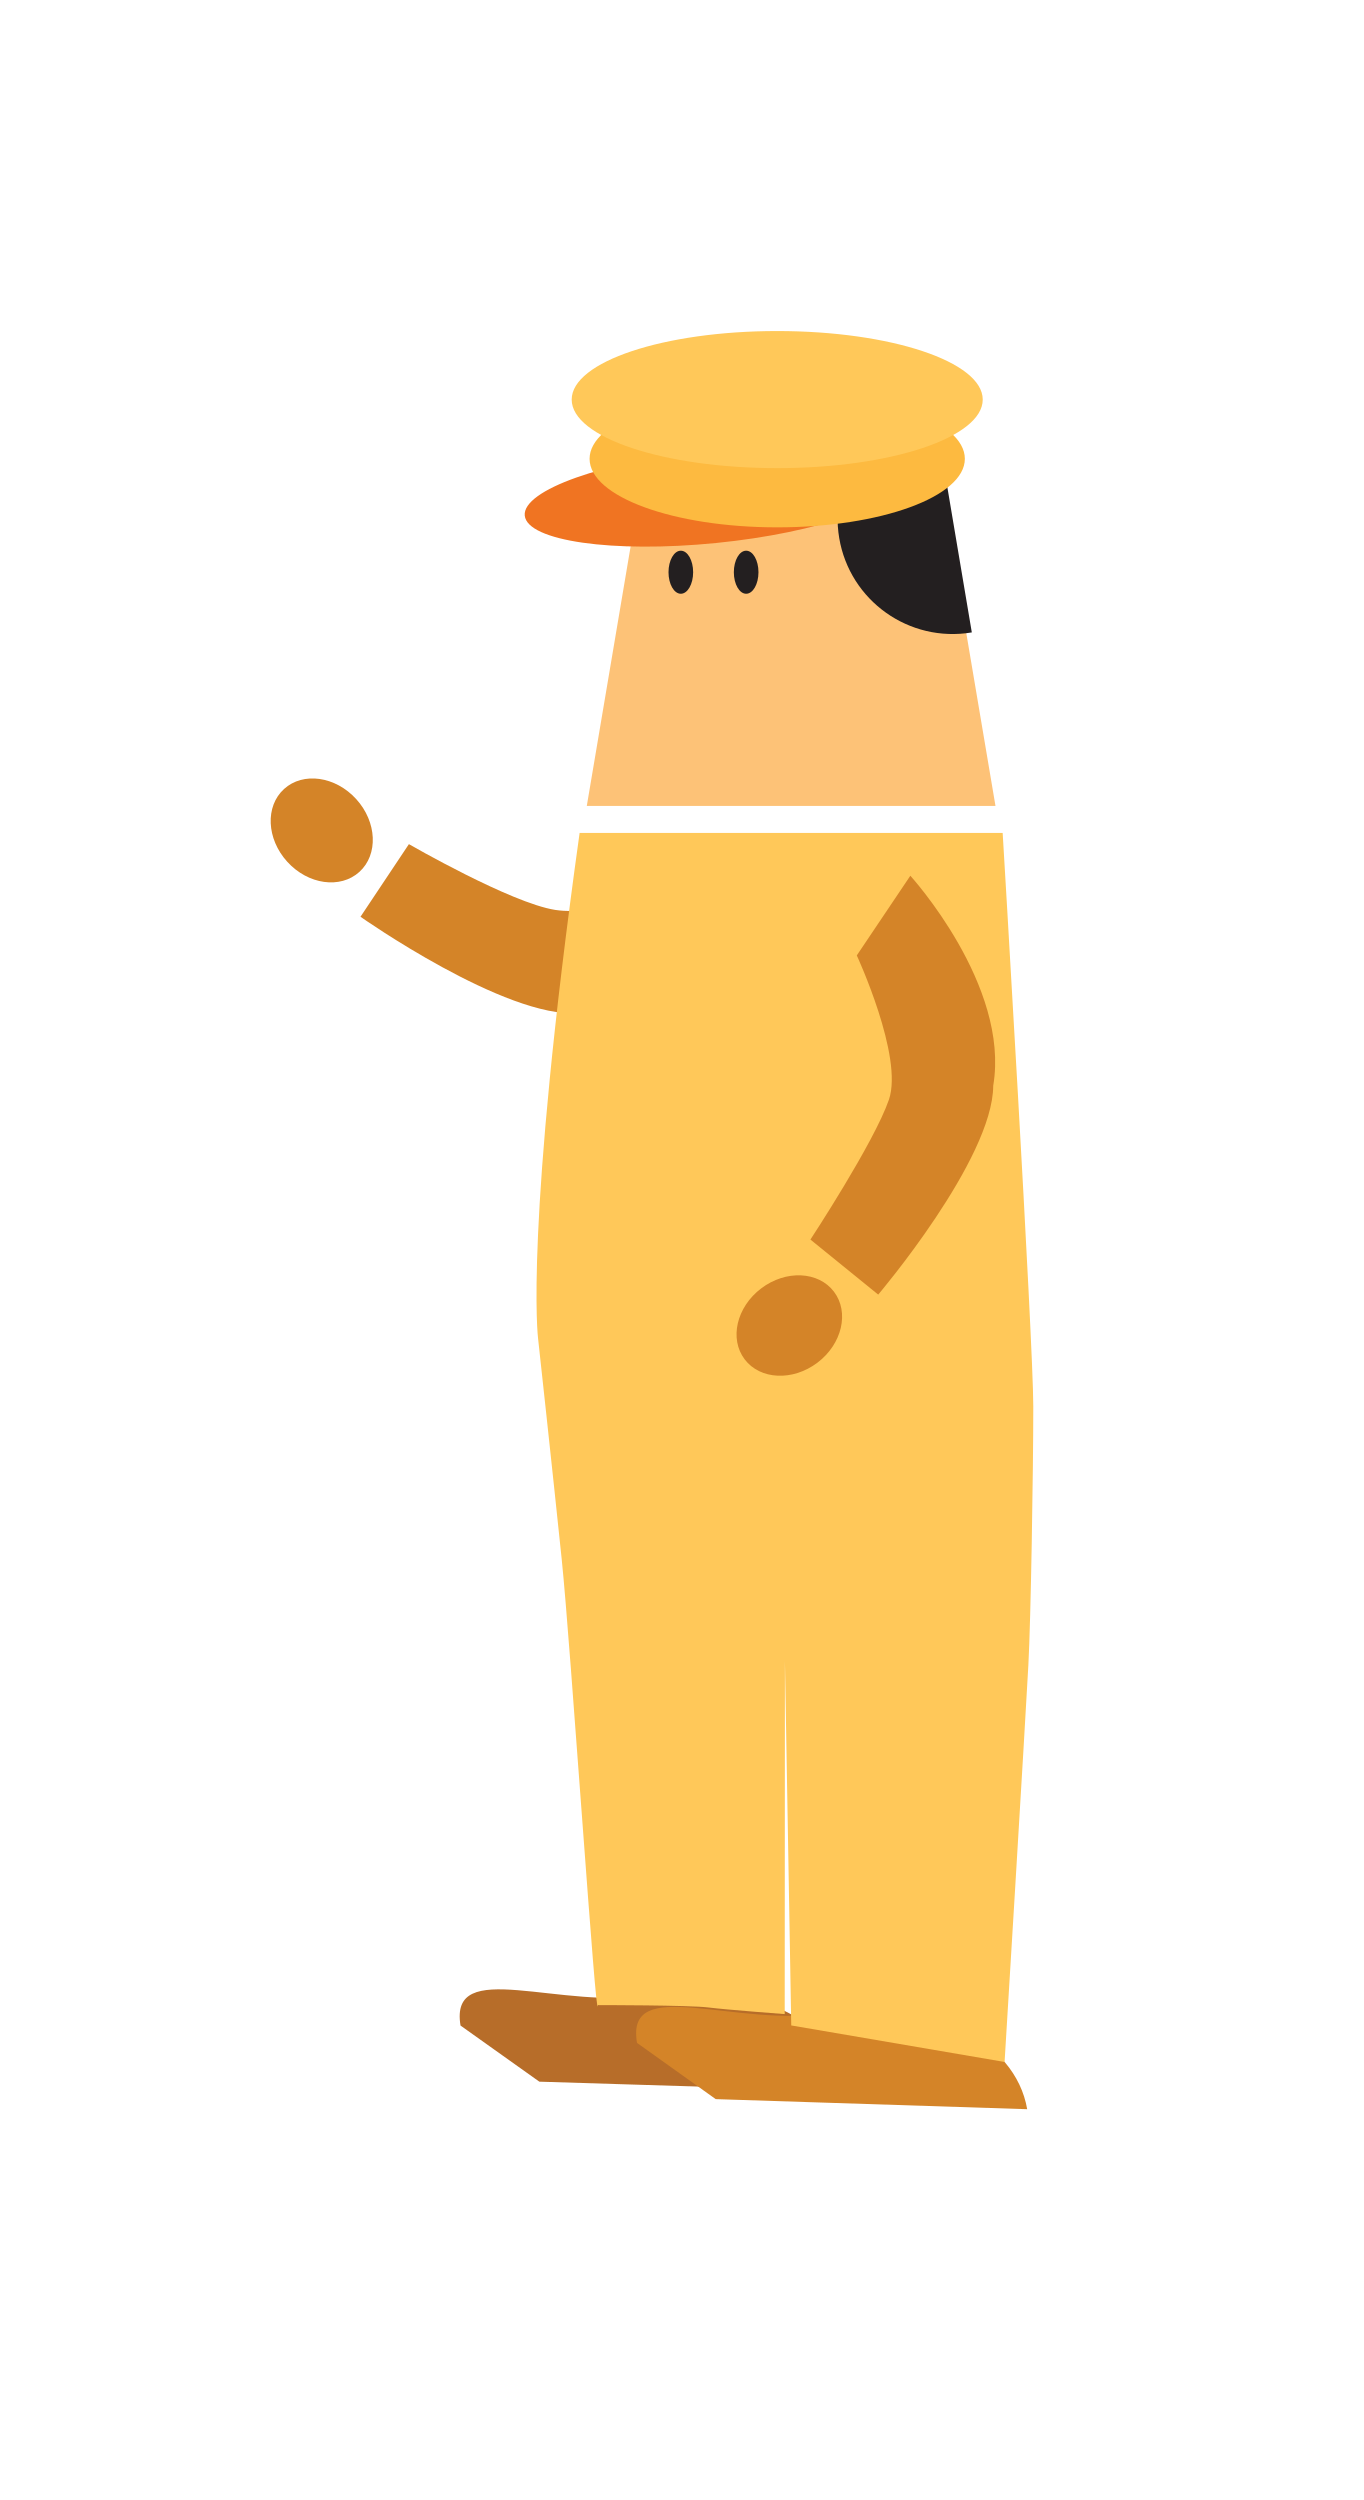
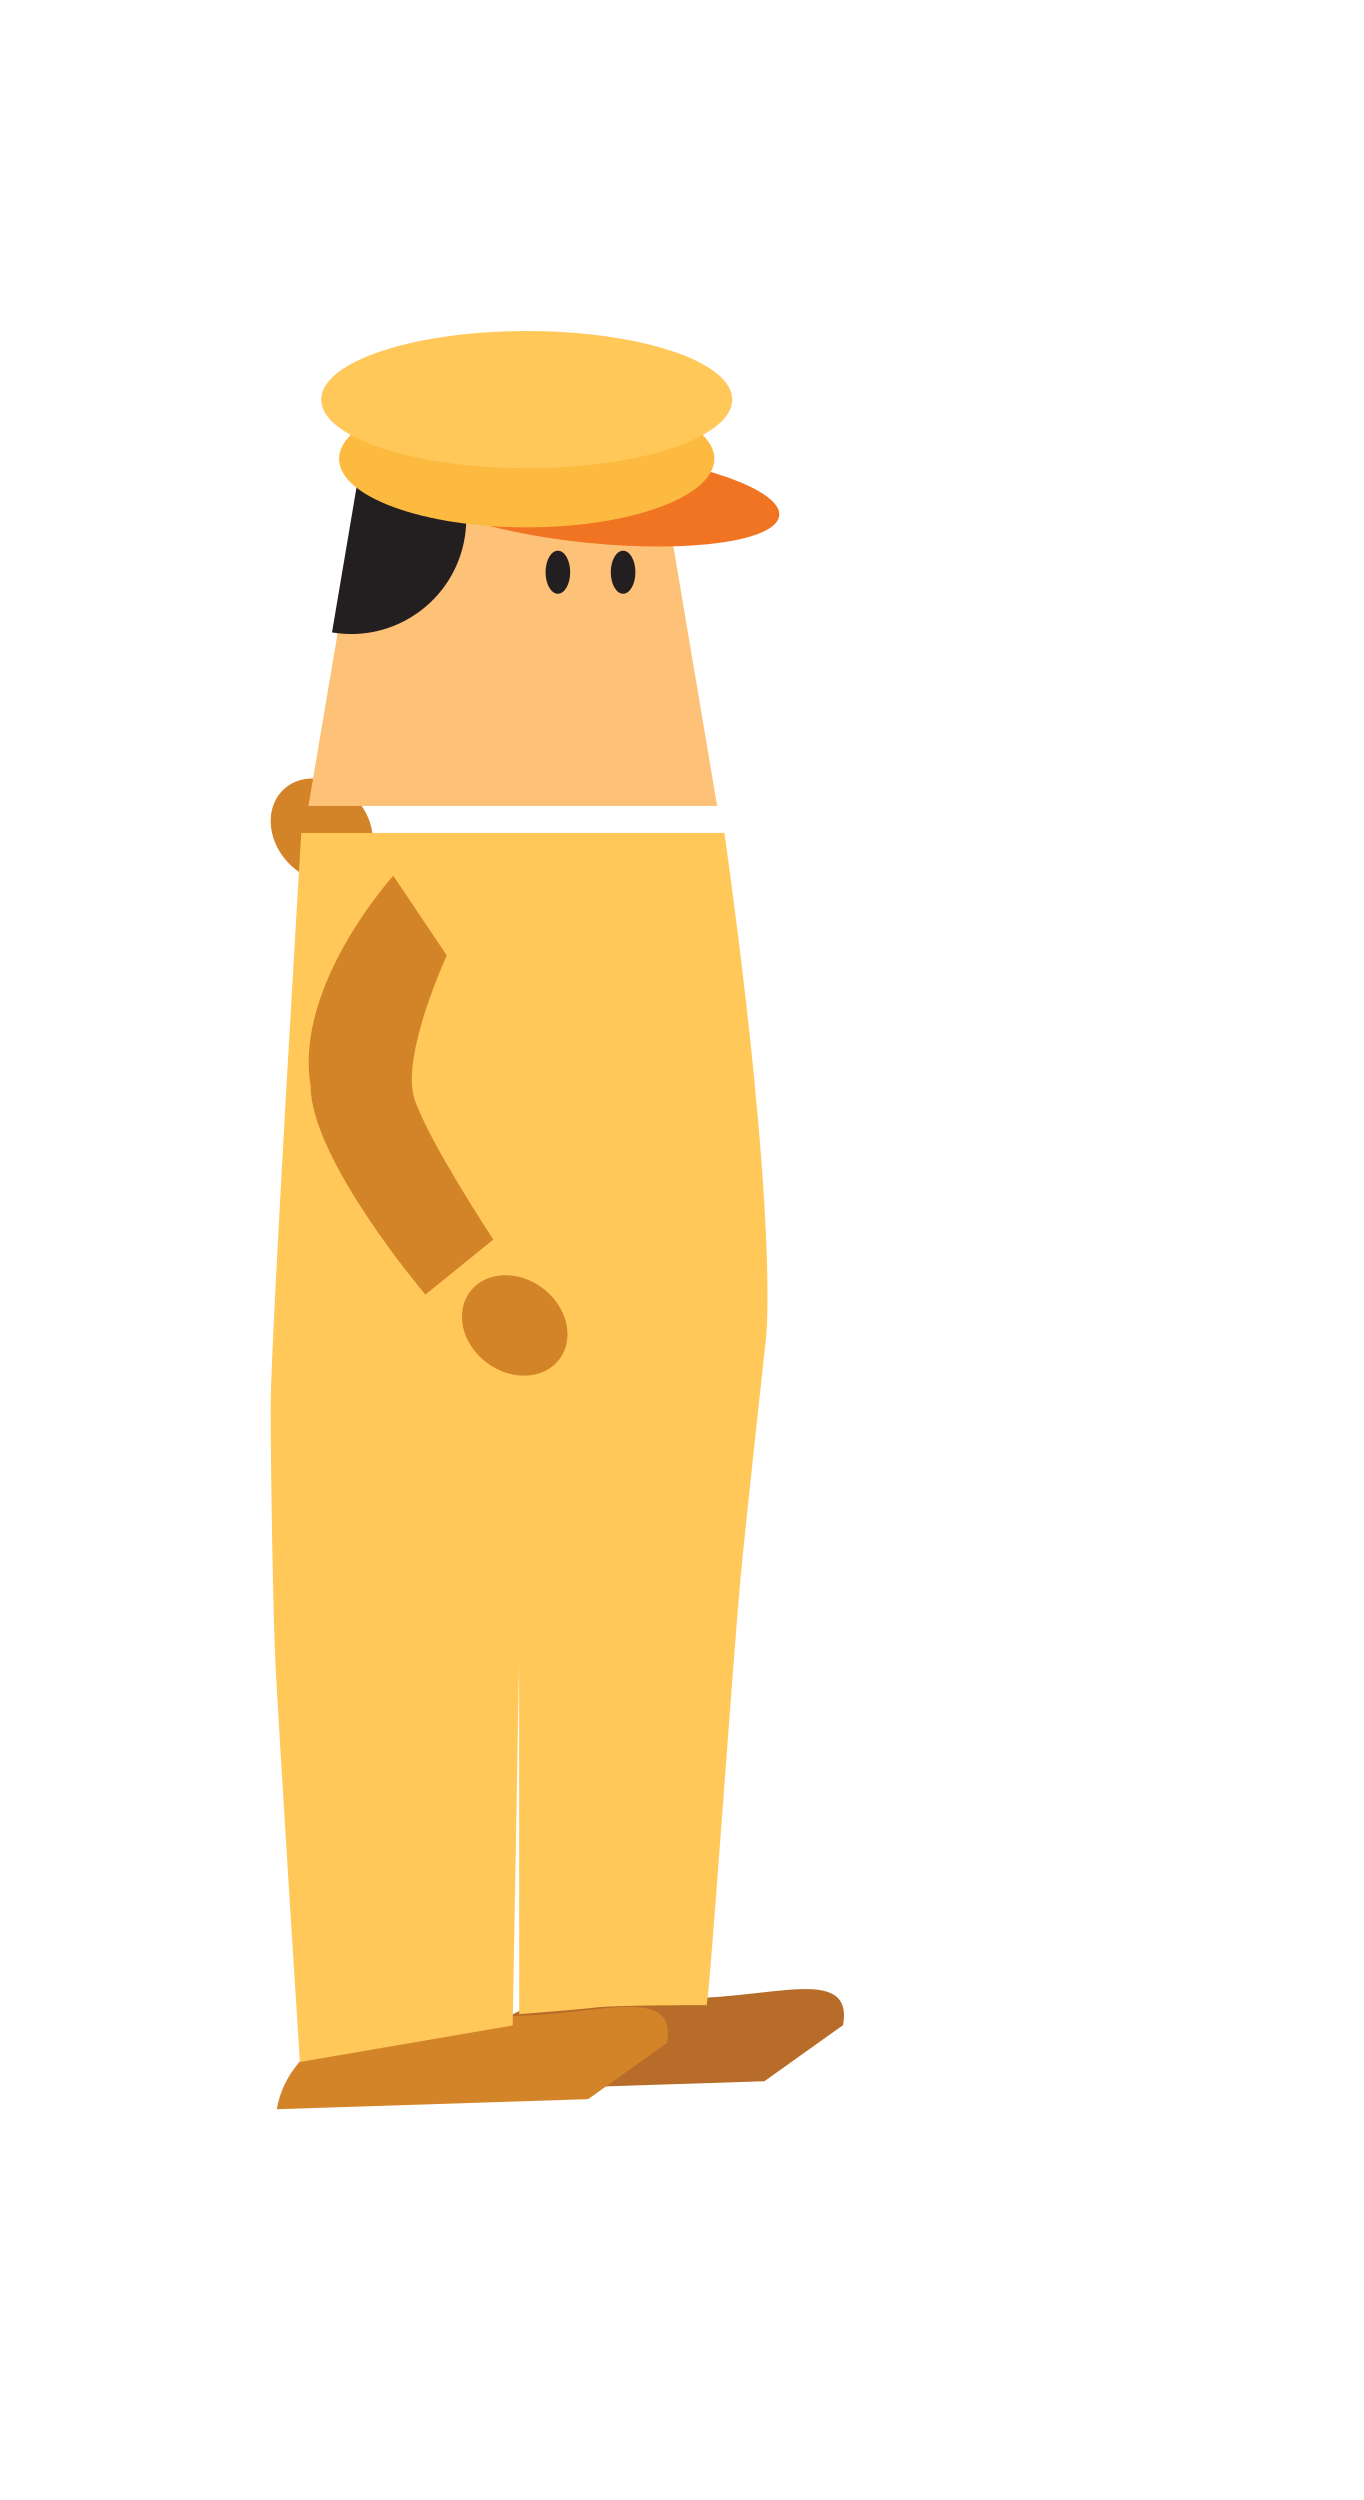
<svg xmlns="http://www.w3.org/2000/svg" viewBox="0 0 127.33 233.43">
  <defs>
    <style>.cls-1{fill:#d48428;}.cls-2{fill:#b76d29;}.cls-3{fill:#fdc277;}.cls-4{fill:#231f20;}.cls-5{fill:#f07422;}.cls-6{fill:#fdba40;}.cls-7{fill:#ffc859;}</style>
  </defs>
  <g id="Layer_2" data-name="Layer 2">
    <path class="cls-1" d="M61.84,91.79l-4-8.12a8.68,8.68,0,0,1-6,1.29c-4.15-.65-13.66-6.14-13.66-6.14L33.66,85.6s13.53,9.53,20.39,9C59.54,93.41,61.84,91.79,61.84,91.79Z" />
    <ellipse class="cls-1" cx="30.04" cy="77.54" rx="4.35" ry="5.23" transform="translate(-44.33 40.34) rotate(-42.25)" />
-     <path class="cls-2" d="M79.47,195.27c-1.12-6.49-9.29-10.5-18.26-9S41.92,182.64,43,189.13l7.36,5.24Z" />
-     <path class="cls-1" d="M95.91,196.94c-1.11-6.49-9.29-10.5-18.26-9s-19.29-3.68-18.17,2.81L66.83,196Z" />
-     <polygon class="cls-3" points="54.79 75.25 92.95 75.25 87.68 44.05 60.06 44.05 54.79 75.25" />
-     <ellipse class="cls-4" cx="69.67" cy="53.43" rx="1.15" ry="2.01" />
-     <ellipse class="cls-4" cx="63.57" cy="53.43" rx="1.15" ry="2.01" />
-     <path class="cls-4" d="M87.17,37.86a10.74,10.74,0,0,0,3.57,21.19" />
-     <ellipse class="cls-5" cx="66.43" cy="46.4" rx="17.52" ry="4.32" transform="translate(-4.28 6.83) rotate(-5.7)" />
-     <ellipse class="cls-6" cx="72.57" cy="42.84" rx="17.52" ry="6.4" />
-     <ellipse class="cls-7" cx="72.57" cy="37.31" rx="19.19" ry="6.4" />
-     <path class="cls-7" d="M73.29,155.12l.59,34,19.92,3.41s1.92-31.39,2.22-37.05c.23-4.17.46-18.09.46-24.16s-2.86-53.55-2.86-53.55H54.12c-5.18,37.05-3.88,47.2-3.88,47.2s1.38,12.62,2.21,20.64,3.24,44.14,3.37,41.61c0,0,8.56,0,10.31.22s7.14.62,7.14.62" />
-     <path class="cls-1" d="M85,81.77l-5,7.44s4.38,9.46,3,13.47-7.33,13.06-7.33,13.06L82,120.88s10.71-12.62,10.74-19.51C94.32,92,85,81.77,85,81.77Z" />
-     <ellipse class="cls-1" cx="73.7" cy="123.77" rx="5.23" ry="4.35" transform="translate(-59.75 69.53) rotate(-37.11)" />
+     <path class="cls-2" d="M42.28,195.27c1.12-6.49,9.3-10.5,18.27-9s19.29-3.67,18.17,2.82l-7.35,5.24Z" />
+     <path class="cls-1" d="M25.84,196.94c1.12-6.49,9.29-10.5,18.26-9s19.29-3.68,18.18,2.81L54.92,196Z" />
+     <polygon class="cls-3" points="66.96 75.25 28.8 75.25 34.07 44.05 61.7 44.05 66.96 75.25" />
+     <ellipse class="cls-4" cx="52.09" cy="53.43" rx="1.15" ry="2.01" />
+     <ellipse class="cls-4" cx="58.18" cy="53.43" rx="1.15" ry="2.01" />
+     <path class="cls-4" d="M34.58,37.86A10.74,10.74,0,1,1,31,59.05" />
+     <ellipse class="cls-5" cx="55.33" cy="46.4" rx="4.32" ry="17.52" transform="translate(3.66 96.84) rotate(-84.3)" />
+     <ellipse class="cls-6" cx="49.18" cy="42.84" rx="17.52" ry="6.4" />
+     <ellipse class="cls-7" cx="49.18" cy="37.31" rx="19.19" ry="6.4" />
+     <path class="cls-7" d="M48.47,155.12l-.6,34L28,192.53S26,161.14,25.73,155.48c-.22-4.17-.46-18.09-.46-24.16s2.86-53.55,2.86-53.55H67.64c5.17,37.05,3.88,47.2,3.88,47.2s-1.39,12.62-2.21,20.64-3.25,44.14-3.38,41.61c0,0-8.55,0-10.31.22s-7.14.62-7.14.62" />
+     <path class="cls-1" d="M36.72,81.77l5,7.44s-4.37,9.46-3,13.47,7.34,13.06,7.34,13.06l-6.34,5.14S29,108.26,29,101.37C27.44,92,36.72,81.77,36.72,81.77Z" />
+     <ellipse class="cls-1" cx="48.06" cy="123.77" rx="4.35" ry="5.23" transform="translate(-79.64 87.41) rotate(-52.89)" />
  </g>
</svg>
